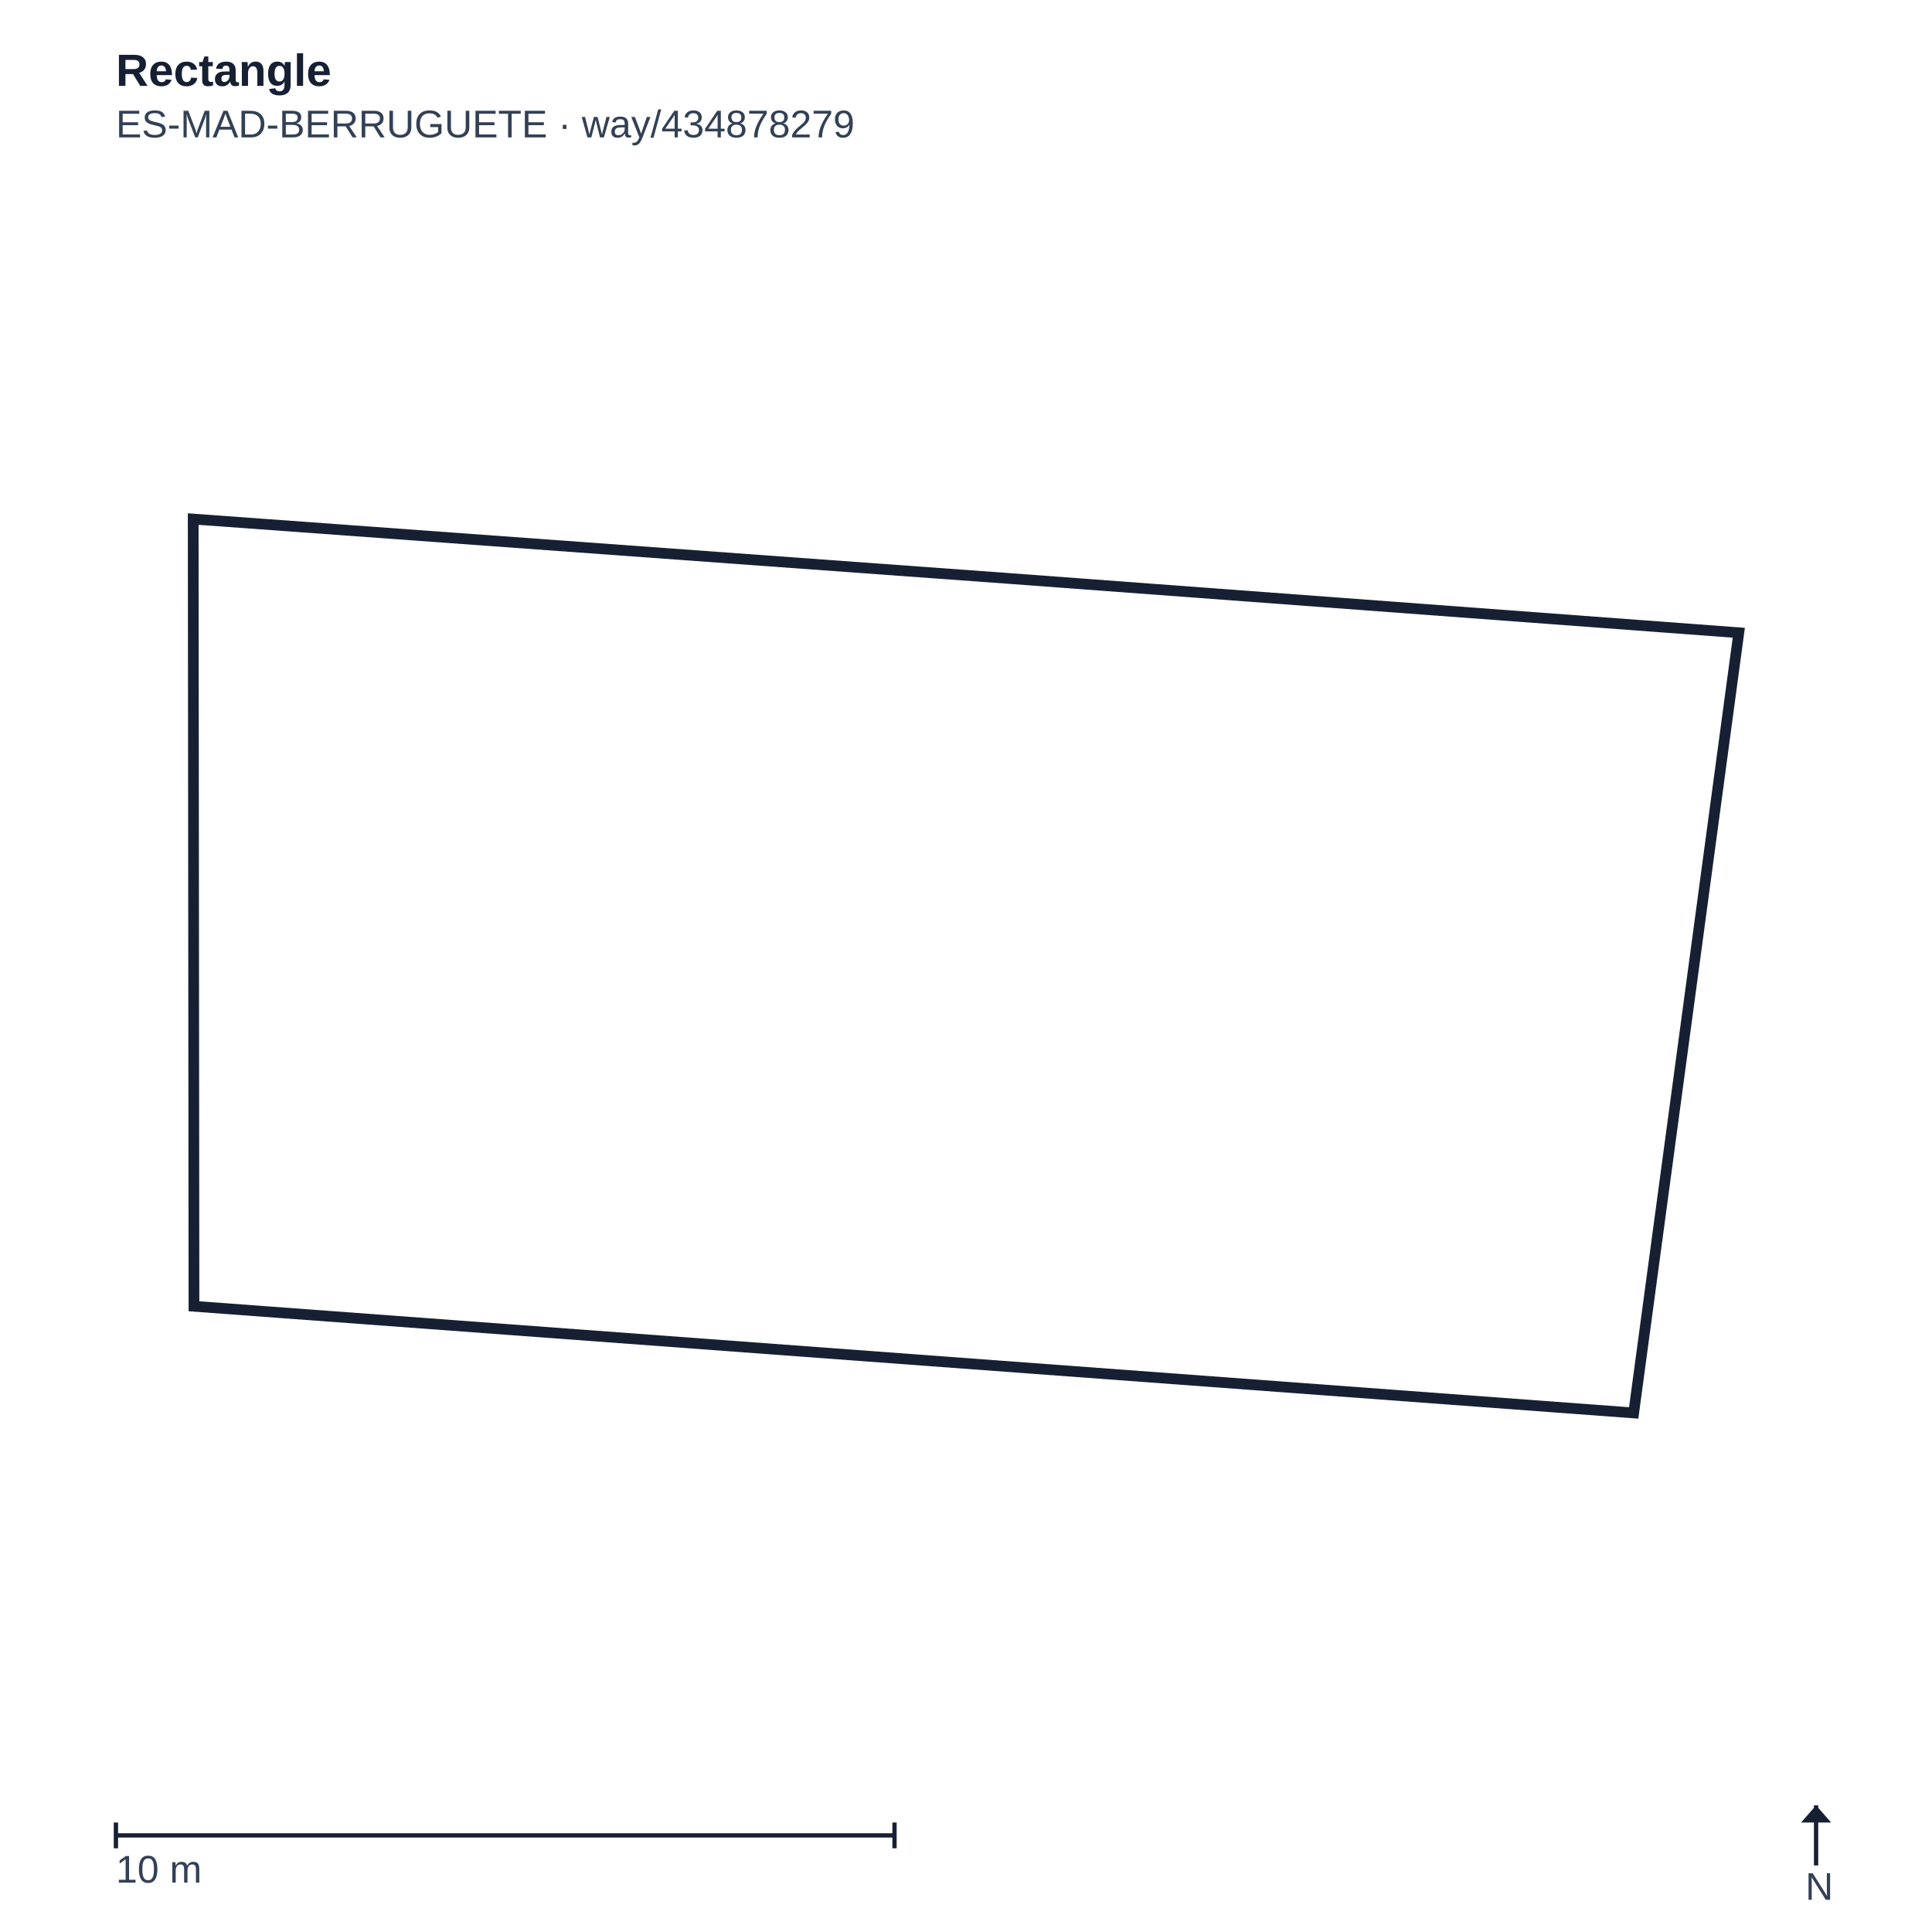
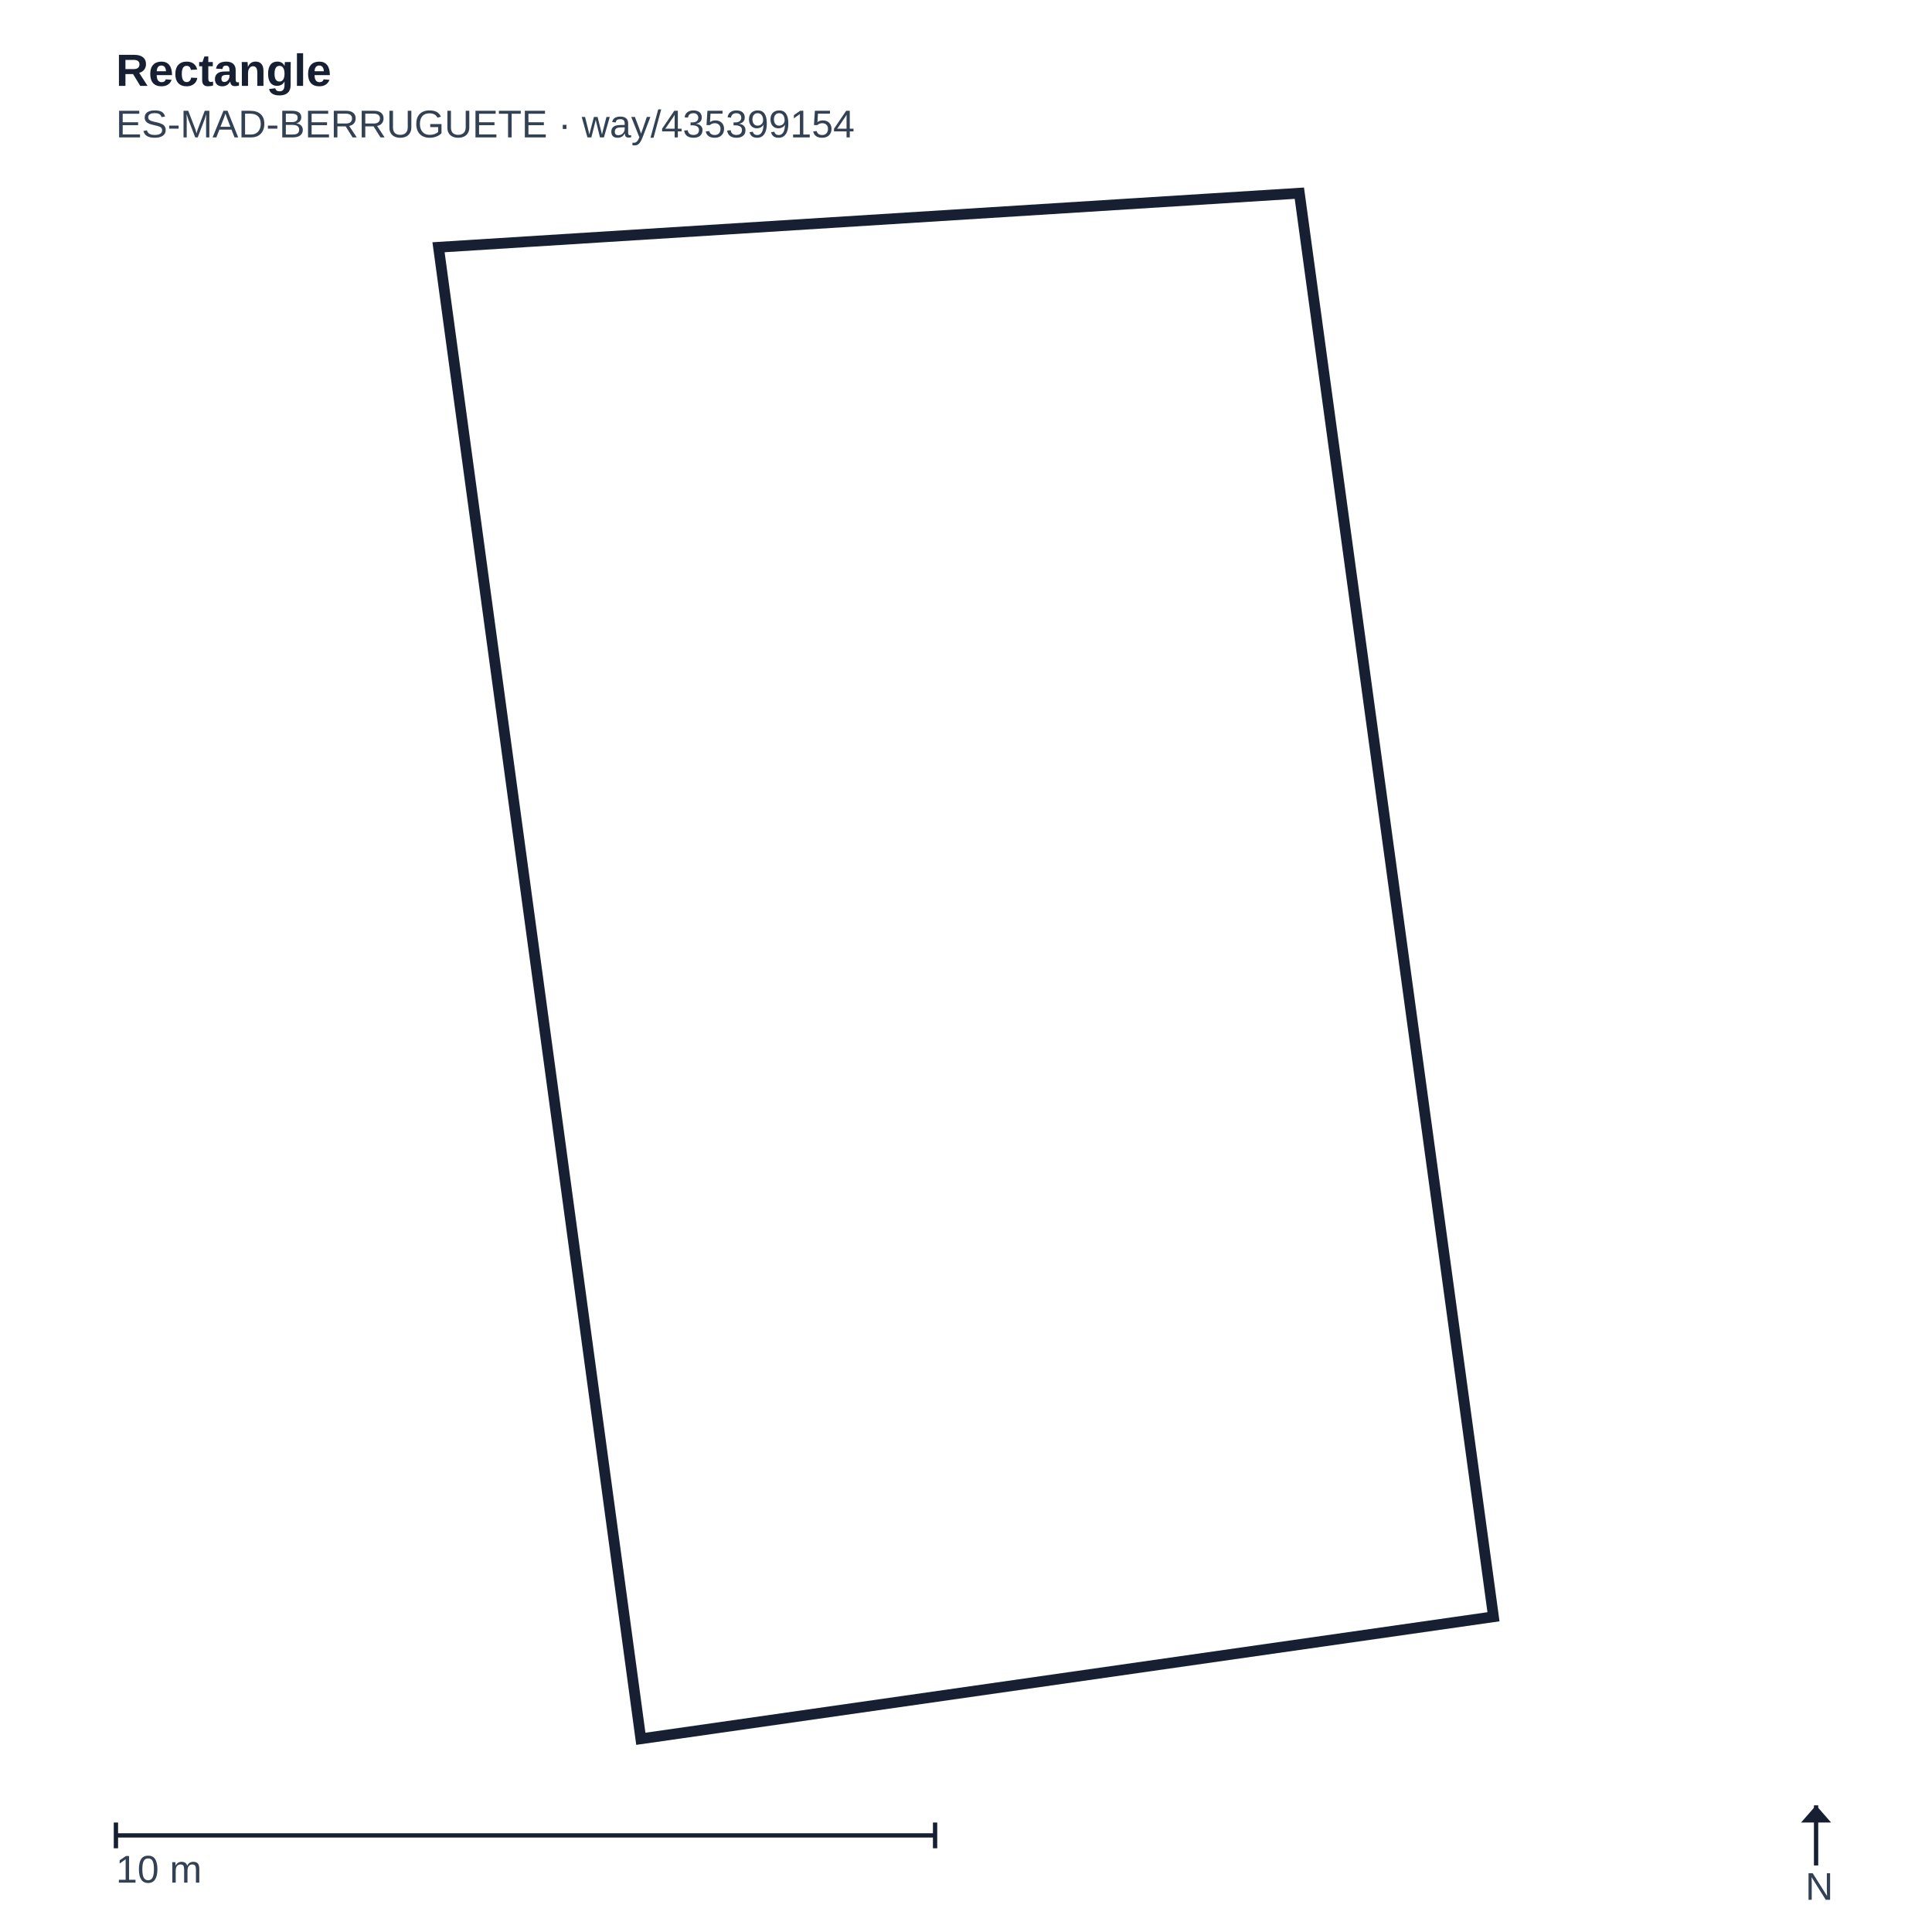
<svg xmlns="http://www.w3.org/2000/svg" width="900" height="900" viewBox="0 0 900 900" role="img" aria-labelledby="title desc">
  <style>.t{font:700 21px Arial;fill:#172033}.u{font:18px Arial;fill:#334155}.out{fill:none;stroke:#172033;stroke-width:5;fill-rule:evenodd}.sc{stroke:#172033;stroke-width:2;fill:none}.na{fill:#172033;stroke:none}</style>
  <rect x="0" y="0" width="900" height="900" fill="#ffffff" />
-   <path class="out" d="M 810.00 294.76 L 761.03 658.20 L 90.36 608.51 L 90.00 241.80 L 468.68 269.37 Z " />
+   <path class="out" d="M 298.52 810.00 L 255.41 491.78 L 204.28 115.18 L 605.29 90.00 L 695.72 753.15 Z " />
  <text class="t" x="54.0" y="40">Rectangle</text>
-   <text class="u" x="54.0" y="64">ES-MAD-BERRUGUETE · way/434878279</text>
+   <text class="u" x="54.0" y="64">ES-MAD-BERRUGUETE · way/435399154</text>
  <g>
-     <line class="sc" x1="54.0" y1="855.0" x2="416.7" y2="855.0" />
+     <line class="sc" x1="54.0" y1="855.0" x2="435.6" y2="855.0" />
    <line class="sc" x1="54.0" y1="849.0" x2="54.0" y2="861.0" />
-     <line class="sc" x1="416.7" y1="849.0" x2="416.7" y2="861.0" />
+     <line class="sc" x1="435.6" y1="849.0" x2="435.6" y2="861.0" />
    <text class="u" x="54.0" y="877.0">10 m</text>
  </g>
  <g>
    <line class="sc" x1="846.0" y1="869.0" x2="846.0" y2="841.0" />
    <path class="na" d="M 839.0 849.0 L 846.0 841.0 L 853.0 849.0 Z" />
    <text class="u" x="841.0" y="885.0">N</text>
  </g>
</svg>
